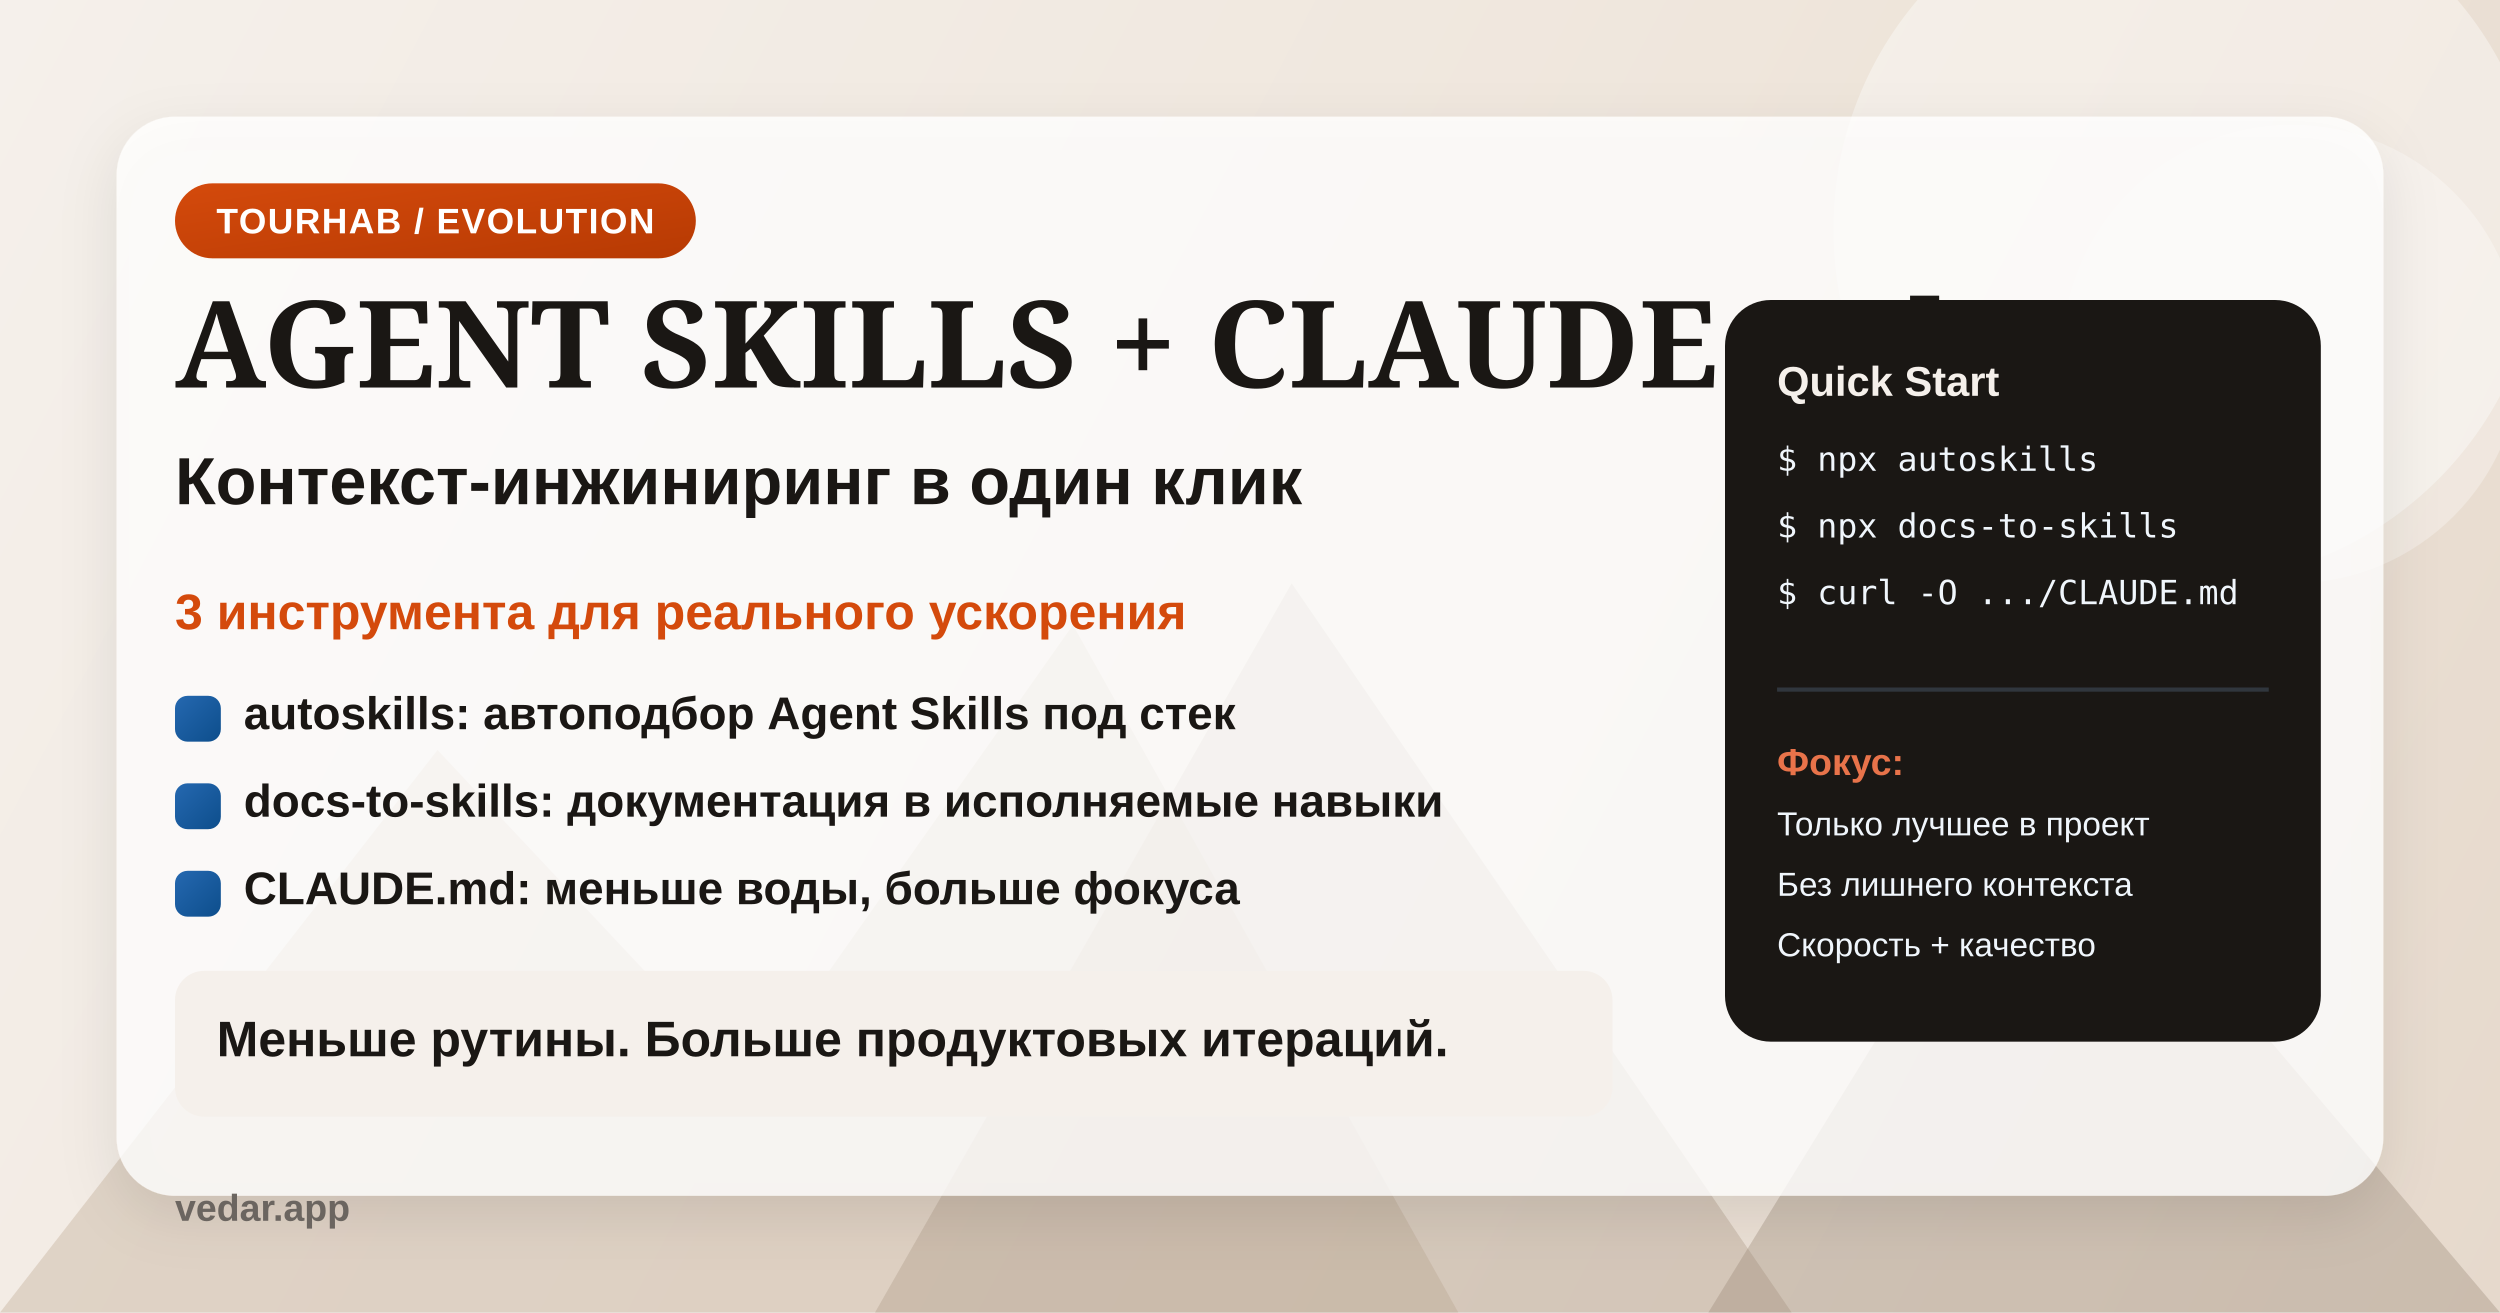
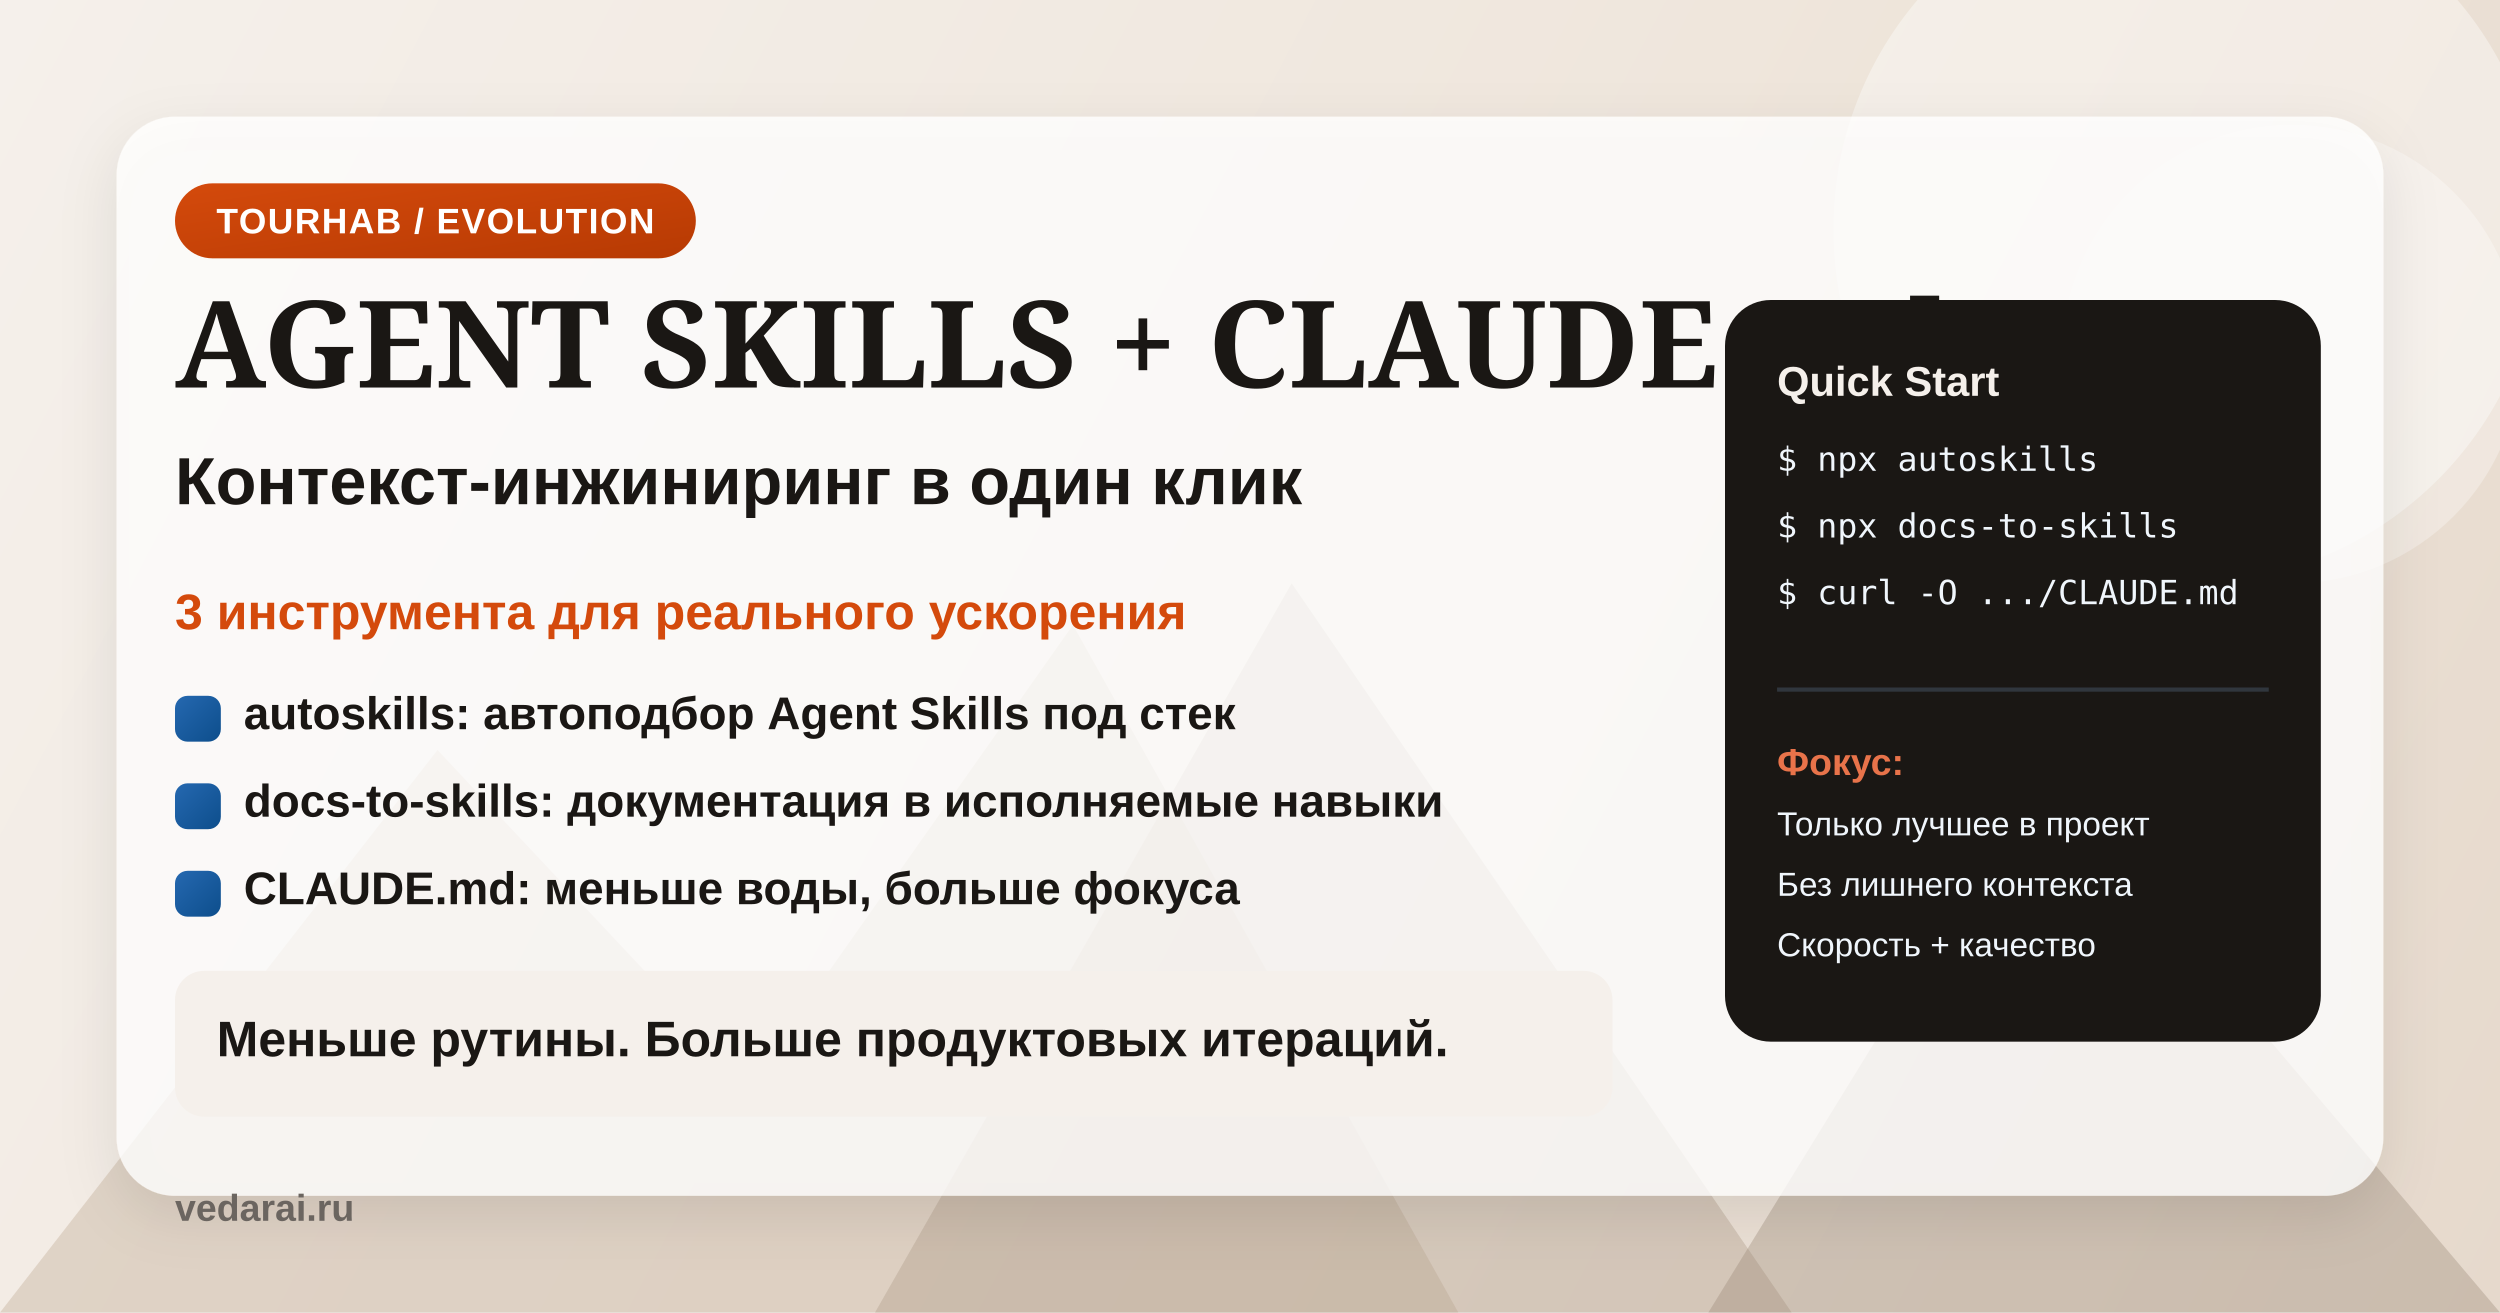
<svg xmlns="http://www.w3.org/2000/svg" width="1200" height="630" viewBox="0 0 1200 630" fill="none" role="img" aria-labelledby="title desc">
  <defs>
    <linearGradient id="bg" x1="0" y1="0" x2="1200" y2="630" gradientUnits="userSpaceOnUse">
      <stop offset="0" stop-color="#F5F0EB" />
      <stop offset="0.55" stop-color="#EFE6DC" />
      <stop offset="1" stop-color="#E6D9CC" />
    </linearGradient>
    <linearGradient id="lava" x1="0" y1="0" x2="1" y2="1">
      <stop offset="0" stop-color="#D44A0C" />
      <stop offset="1" stop-color="#B73A03" />
    </linearGradient>
    <linearGradient id="ocean" x1="0" y1="0" x2="1" y2="1">
      <stop offset="0" stop-color="#2568B0" />
      <stop offset="1" stop-color="#0D4E8C" />
    </linearGradient>
    <filter id="softShadow" x="-20%" y="-20%" width="140%" height="140%">
      <feDropShadow dx="0" dy="10" stdDeviation="14" flood-color="#1A1714" flood-opacity="0.12" />
    </filter>
  </defs>
  <rect width="1200" height="630" fill="url(#bg)" />
  <circle cx="1050" cy="110" r="170" fill="#FFFFFF" fill-opacity="0.38" />
  <circle cx="1100" cy="170" r="110" fill="#FFFFFF" fill-opacity="0.30" />
  <path d="M0 630L210 360L360 520L515 300L700 630H0Z" fill="#C8B4A1" fill-opacity="0.45" />
  <path d="M420 630L620 280L860 630H420Z" fill="#AF9B89" fill-opacity="0.38" />
  <path d="M820 630L980 370L1200 630H820Z" fill="#988673" fill-opacity="0.34" />
  <g filter="url(#softShadow)">
    <rect x="56" y="56" width="1088" height="518" rx="28" fill="#FFFFFF" fill-opacity="0.78" />
  </g>
  <rect x="84" y="88" width="250" height="36" rx="18" fill="url(#lava)" />
  <text x="209" y="112" text-anchor="middle" font-family="Outfit, Arial, sans-serif" font-size="17" font-weight="700" letter-spacing="0.04em" fill="#FFFFFF">TOURHAB / EVOLUTION</text>
  <text x="84" y="186" font-family="Playfair Display, Georgia, serif" font-size="58" font-weight="700" fill="#1A1714">AGENT SKILLS + CLAUDE.md</text>
  <text x="84" y="242" font-family="Outfit, Arial, sans-serif" font-size="32" font-weight="600" fill="#1A1714">Контекст-инжиниринг в один клик</text>
  <text x="84" y="302" font-family="Outfit, Arial, sans-serif" font-size="24" font-weight="700" fill="#D44A0C">3 инструмента для реального ускорения</text>
  <g font-family="Outfit, Arial, sans-serif" fill="#1A1714">
    <rect x="84" y="334" width="22" height="22" rx="6" fill="url(#ocean)" />
    <text x="117" y="350" font-size="22" font-weight="600">autoskills: автоподбор Agent Skills под стек</text>
    <rect x="84" y="376" width="22" height="22" rx="6" fill="url(#ocean)" />
    <text x="117" y="392" font-size="22" font-weight="600">docs-to-skills: документация в исполняемые навыки</text>
    <rect x="84" y="418" width="22" height="22" rx="6" fill="url(#ocean)" />
    <text x="117" y="434" font-size="22" font-weight="600">CLAUDE.md: меньше воды, больше фокуса</text>
  </g>
  <rect x="84" y="466" width="690" height="70" rx="14" fill="#F5F0EB" />
  <text x="104" y="507" font-family="Outfit, Arial, sans-serif" font-size="24" font-weight="700" fill="#1A1714">Меньше рутины. Больше продуктовых итераций.</text>
  <g>
    <rect x="828" y="144" width="286" height="356" rx="22" fill="#1A1714" />
    <text x="853" y="190" font-family="Outfit, Arial, sans-serif" font-size="20" font-weight="700" fill="#F5F0EB">Quick Start</text>
    <text x="853" y="226" font-family="monospace" font-size="16" fill="#F0F6FC">$ npx autoskills</text>
    <text x="853" y="258" font-family="monospace" font-size="16" fill="#F0F6FC">$ npx docs-to-skills</text>
    <text x="853" y="290" font-family="monospace" font-size="16" fill="#F0F6FC">$ curl -O .../CLAUDE.md</text>
    <rect x="853" y="330" width="236" height="2" fill="#30363D" />
    <text x="853" y="372" font-family="Outfit, Arial, sans-serif" font-size="18" font-weight="600" fill="#E8734A">Фокус:</text>
    <text x="853" y="401" font-family="Outfit, Arial, sans-serif" font-size="16" fill="#F0F6FC">Только лучшее в проект</text>
    <text x="853" y="430" font-family="Outfit, Arial, sans-serif" font-size="16" fill="#F0F6FC">Без лишнего контекста</text>
    <text x="853" y="459" font-family="Outfit, Arial, sans-serif" font-size="16" fill="#F0F6FC">Скорость + качество</text>
  </g>
-   <text x="84" y="586" font-family="Outfit, Arial, sans-serif" font-size="18" font-weight="600" fill="#6B6560">vedar.app</text>
+   <text x="84" y="586" font-family="Outfit, Arial, sans-serif" font-size="18" font-weight="600" fill="#6B6560">vedarai.ru</text>
</svg>
